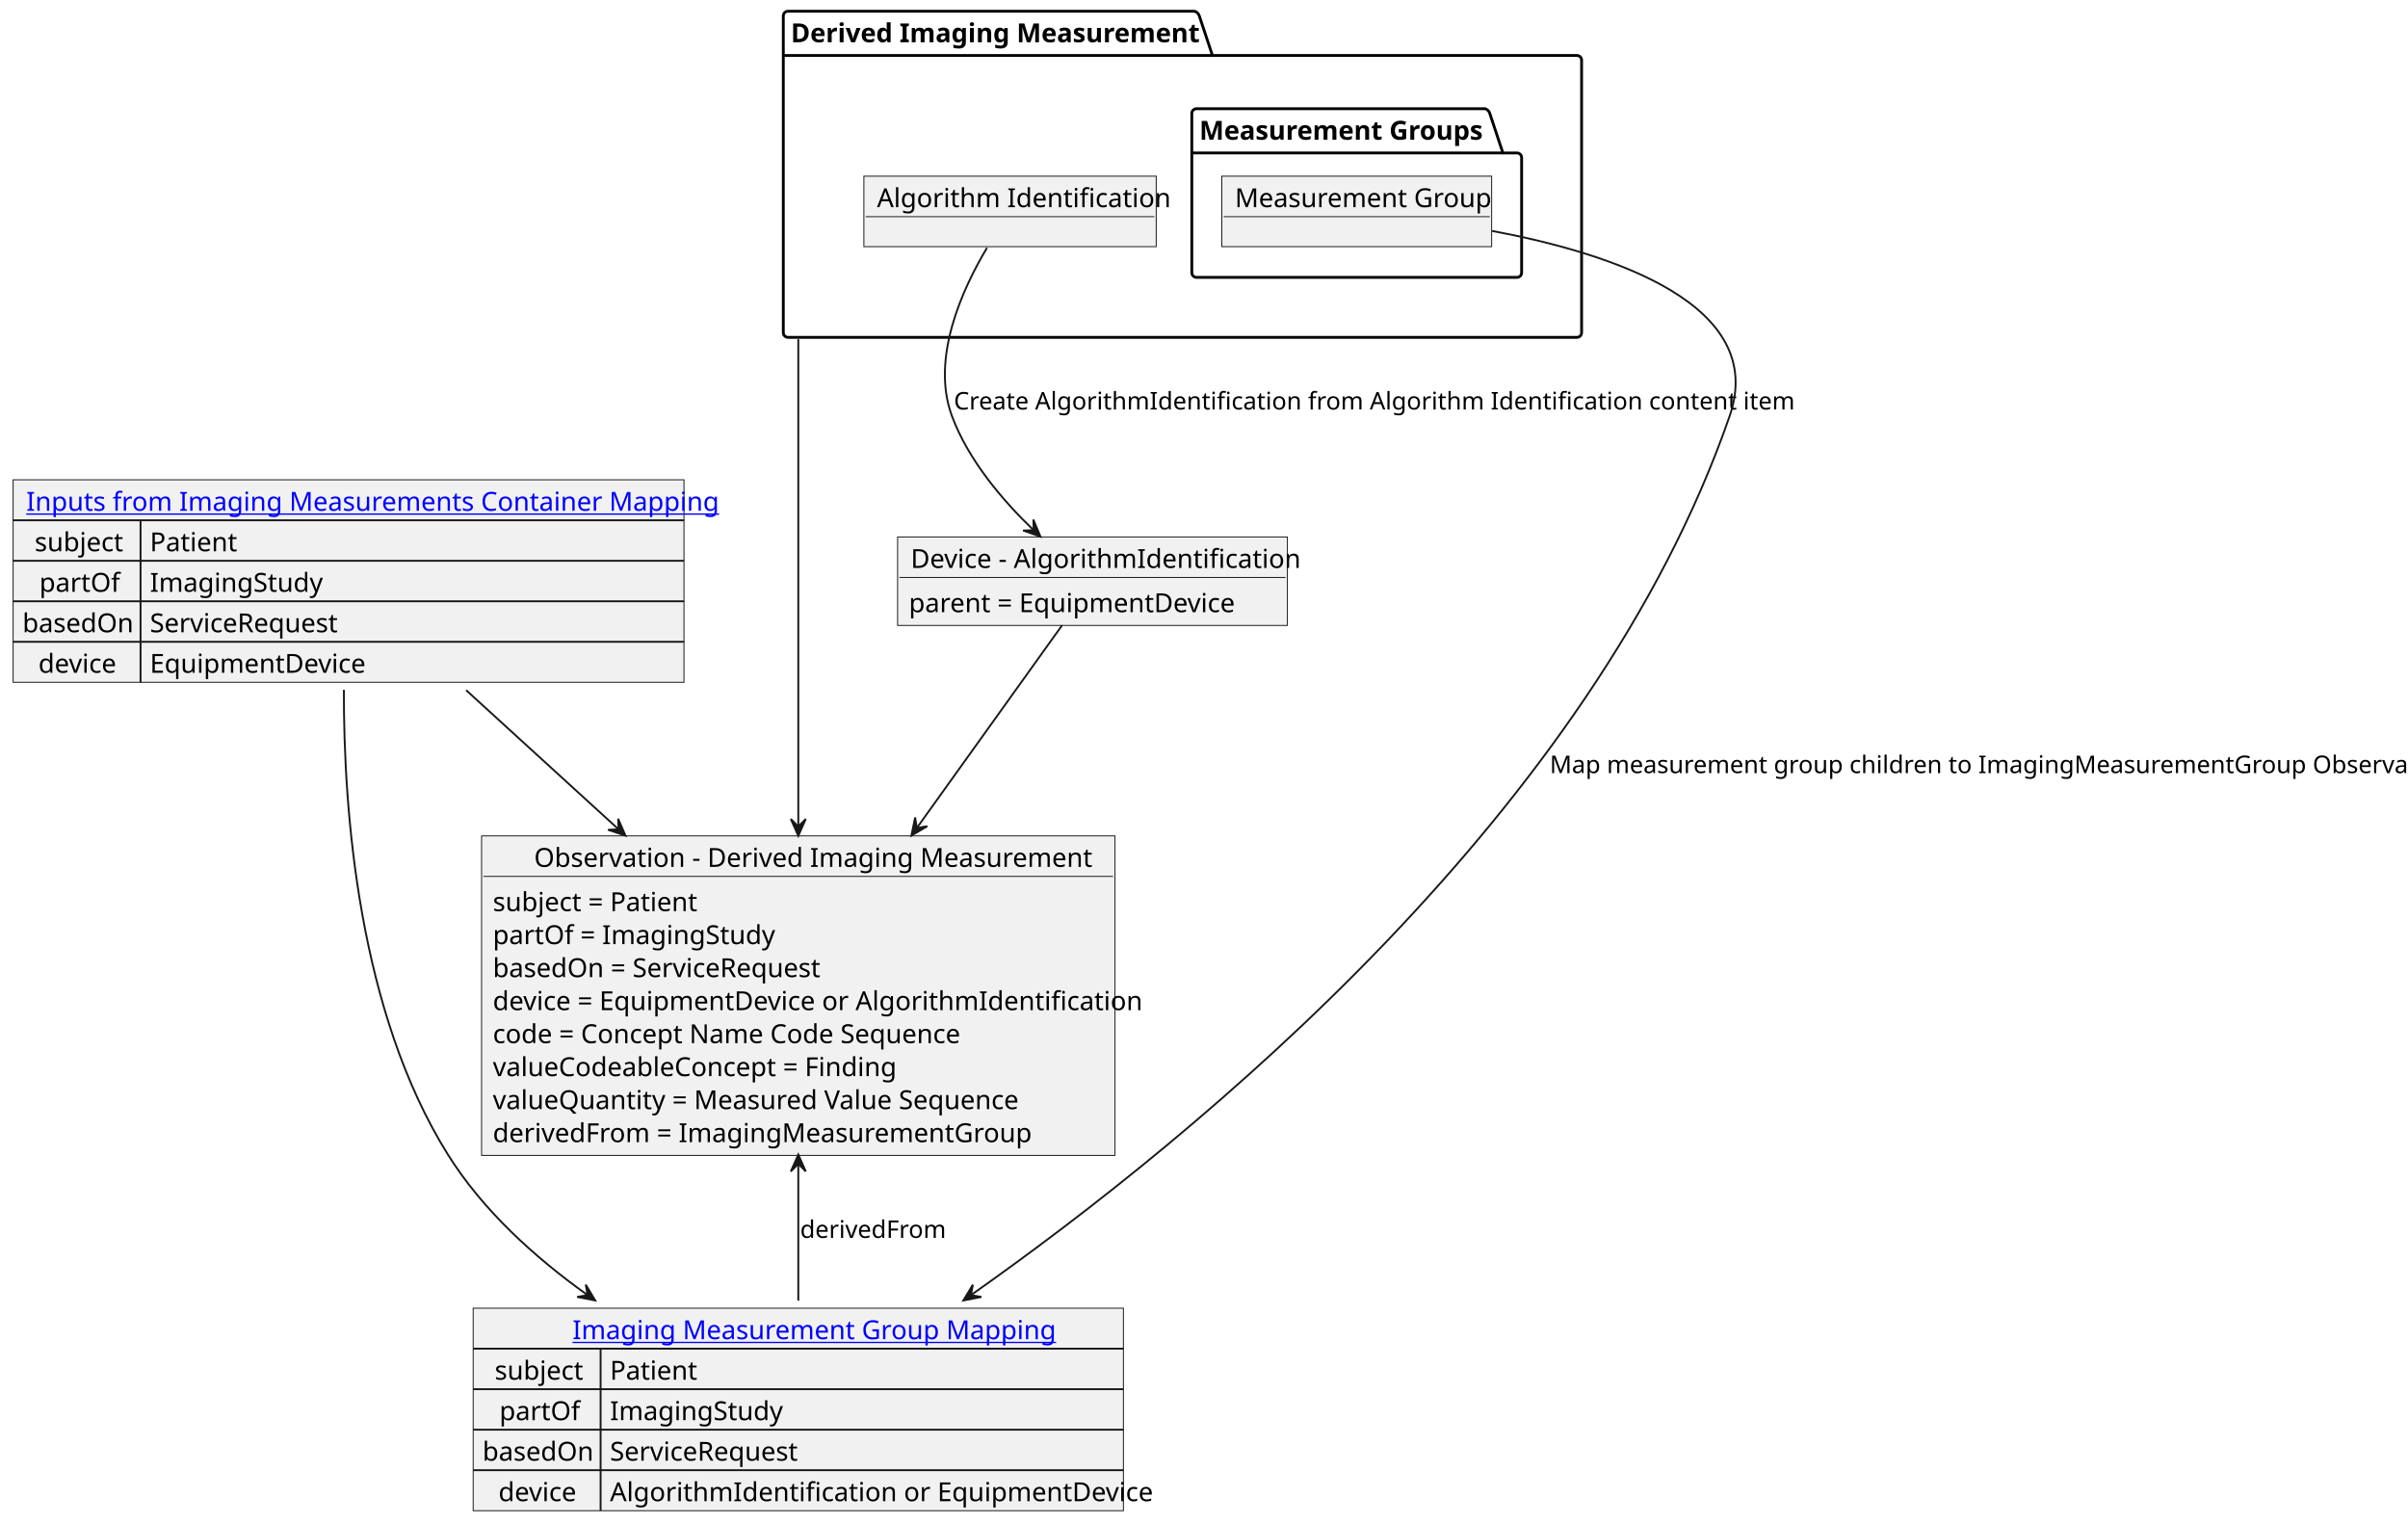
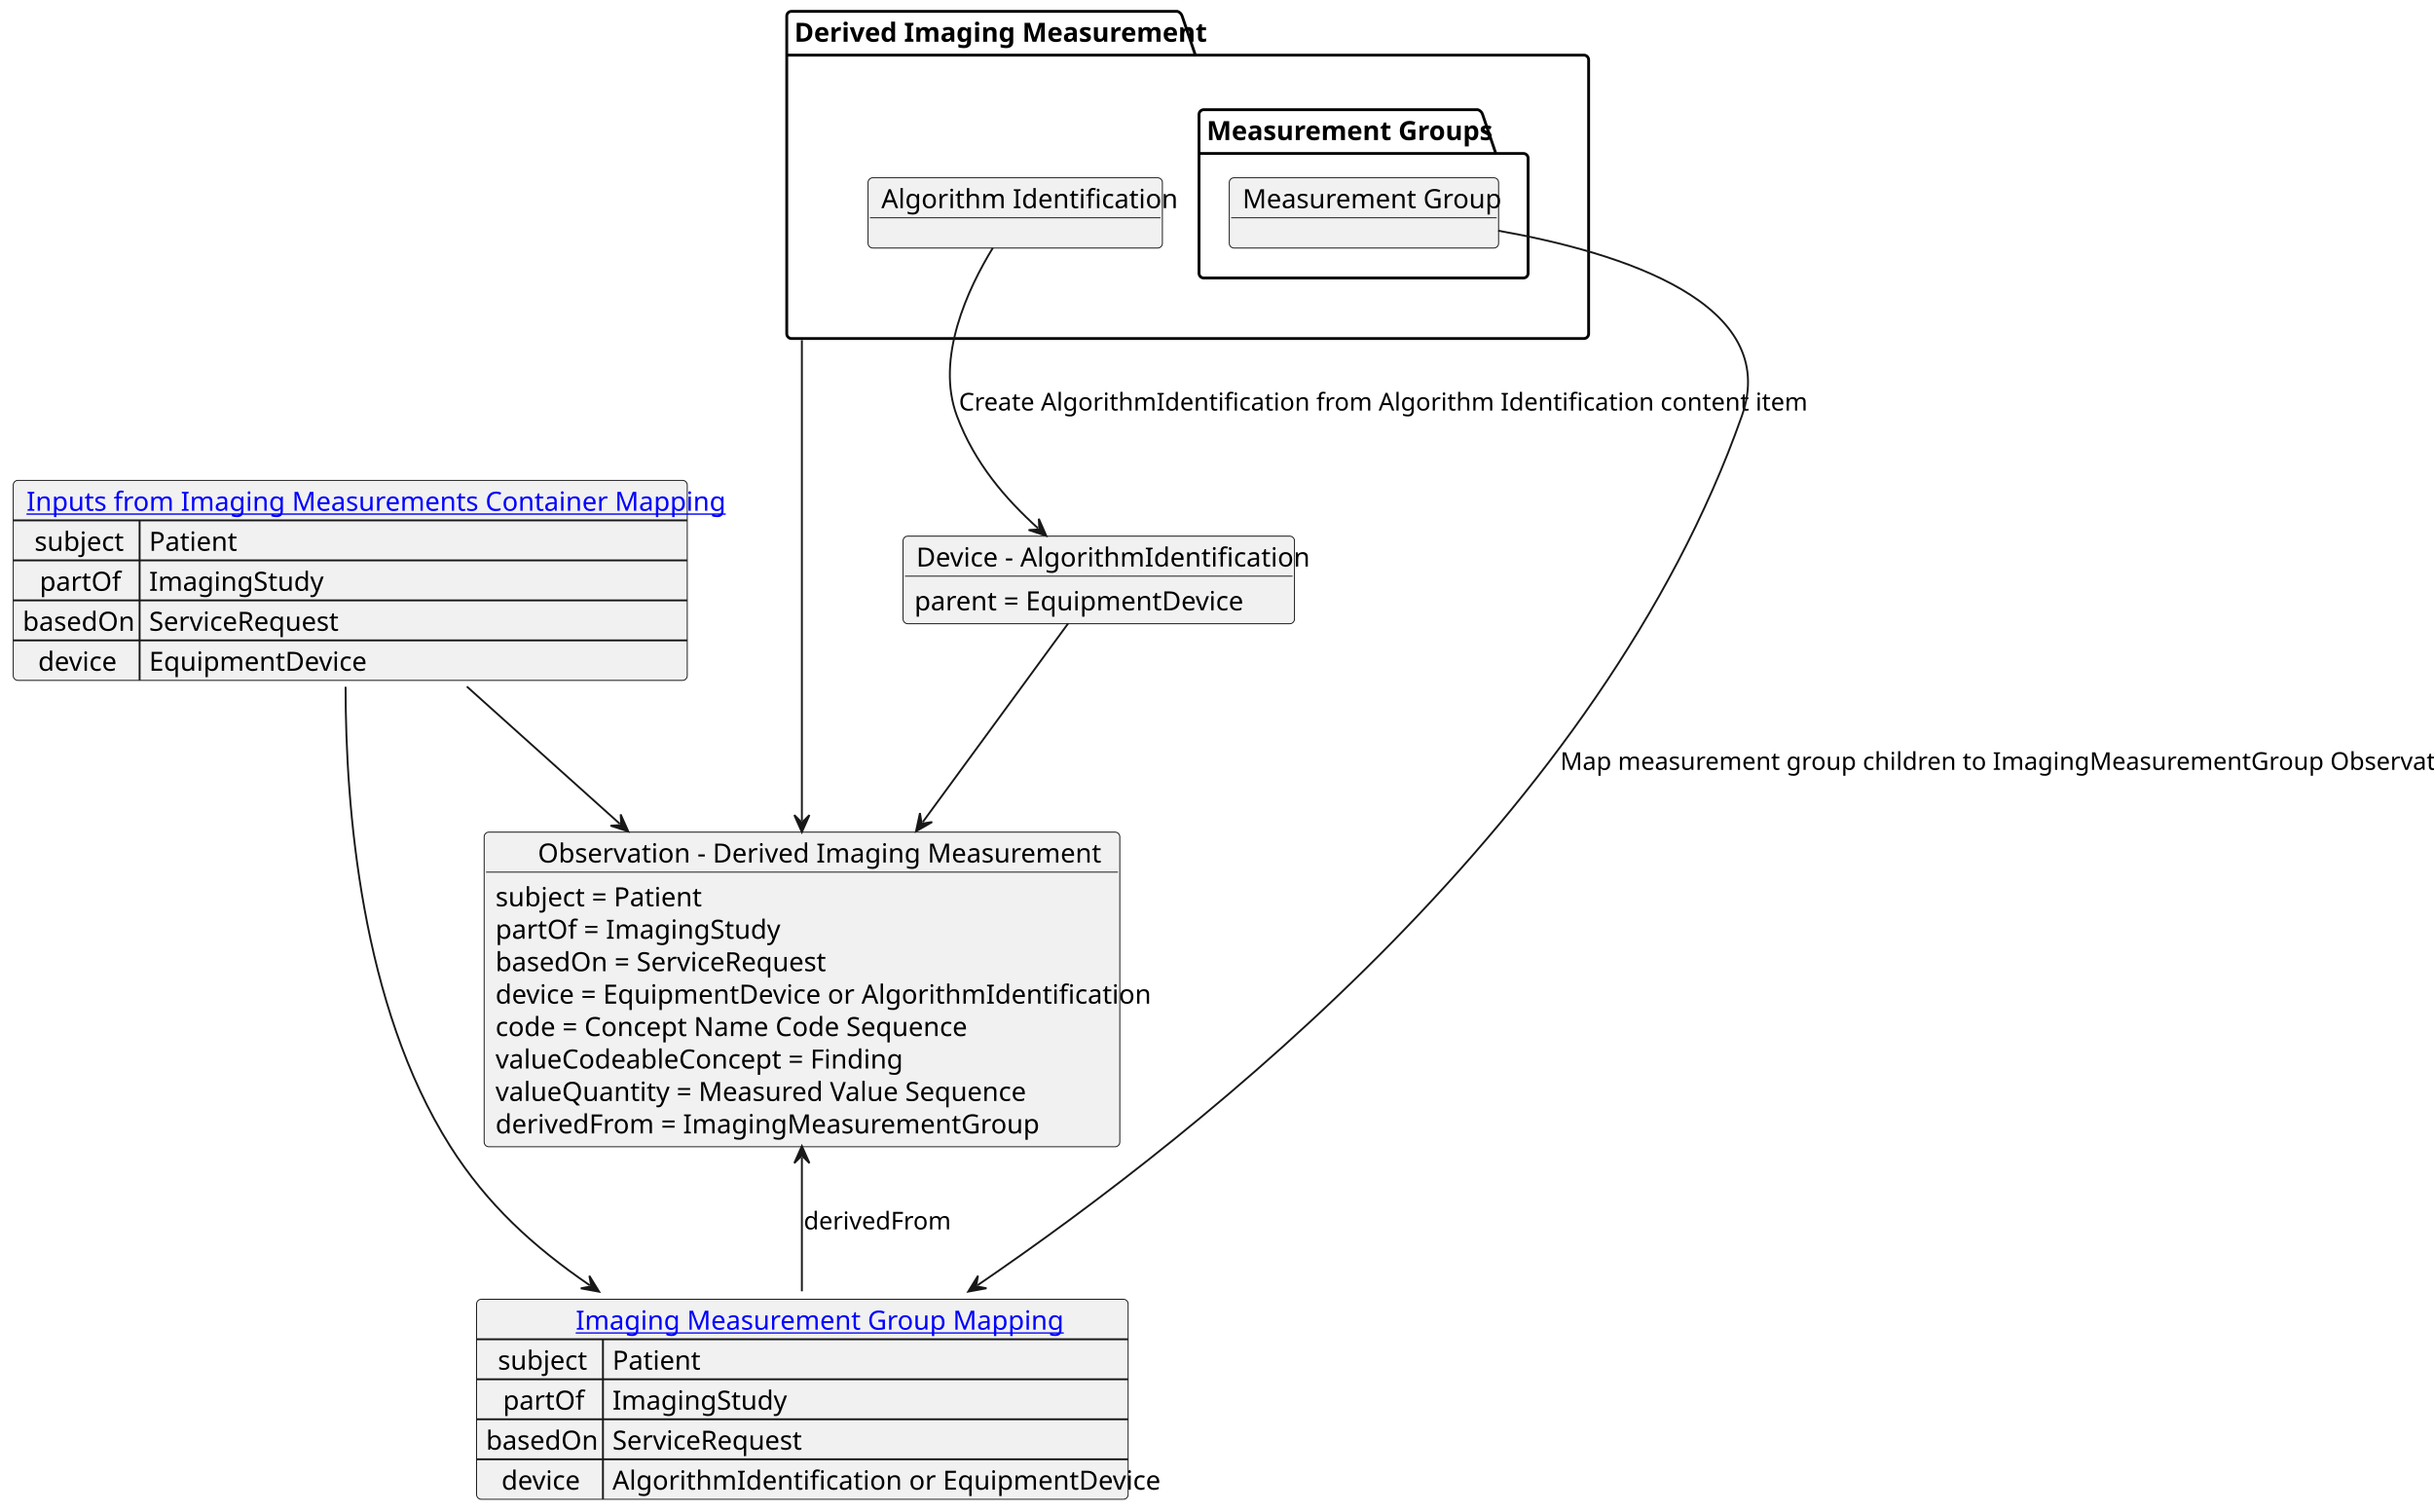
- <svg xmlns="http://www.w3.org/2000/svg" xmlns:xlink="http://www.w3.org/1999/xlink" contentStyleType="text/css" height="813px" preserveAspectRatio="none" style="width:1285px;height:813px;background:#FFFFFF;" version="1.1" viewBox="0 0 1285 813" width="1285px" zoomAndPan="magnify">
+ <svg xmlns="http://www.w3.org/2000/svg" xmlns:xlink="http://www.w3.org/1999/xlink" contentStyleType="text/css" data-diagram-type="CLASS" height="799px" preserveAspectRatio="none" style="width:1287px;height:799px;background:#FFFFFF;" version="1.1" viewBox="0 0 1287 799" width="1287px" zoomAndPan="magnify">
  <defs />
  <g>
-     <g id="cluster_derivedMeasurement">
-       <path d="M420.5,6 L637.5,6 A3.75,3.75 0 0 1 640,8.5 L647,29.609 L841.5,29.609 A2.5,2.5 0 0 1 844,32.109 L844,177.5 A2.5,2.5 0 0 1 841.5,180 L420.5,180 A2.5,2.5 0 0 1 418,177.5 L418,8.5 A2.5,2.5 0 0 1 420.5,6 " fill="none" style="stroke:#000000;stroke-width:1.5;" />
-       <line style="stroke:#000000;stroke-width:1.5;" x1="418" x2="647" y1="29.609" y2="29.609" />
-       <text fill="#000000" font-family="sans-serif" font-size="14" font-weight="bold" lengthAdjust="spacing" textLength="216" x="422" y="22.533">Derived Imaging Measurement</text>
+     <g class="cluster" data-qualified-name="derivedMeasurement" data-source-line="9" id="ent0003">
+       <path d="M418.5,6 L622.562,6 A3.75,3.75 0 0 1 625.062,8.5 L632.062,29.151 L837.5,29.151 A2.5,2.5 0 0 1 840,31.651 L840,176.5 A2.5,2.5 0 0 1 837.5,179 L418.5,179 A2.5,2.5 0 0 1 416,176.5 L416,8.5 A2.5,2.5 0 0 1 418.5,6" fill="none" style="stroke:#000000;stroke-width:1.5;" />
+       <line style="stroke:#000000;stroke-width:1.5;" x1="416" x2="632.062" y1="29.151" y2="29.151" />
+       <text fill="#000000" font-family="sans-serif" font-size="14" font-weight="bold" lengthAdjust="spacing" textLength="203.061" x="420" y="22.075">Derived Imaging Measurement</text>
    </g>
-     <g id="cluster_Measurement Groups">
-       <path d="M638.5,58 L792.5,58 A3.75,3.75 0 0 1 795,60.5 L802,81.609 L809.5,81.609 A2.5,2.5 0 0 1 812,84.109 L812,145.5 A2.5,2.5 0 0 1 809.5,148 L638.5,148 A2.5,2.5 0 0 1 636,145.5 L636,60.5 A2.5,2.5 0 0 1 638.5,58 " fill="none" style="stroke:#000000;stroke-width:1.5;" />
-       <line style="stroke:#000000;stroke-width:1.5;" x1="636" x2="802" y1="81.609" y2="81.609" />
-       <text fill="#000000" font-family="sans-serif" font-size="14" font-weight="bold" lengthAdjust="spacing" textLength="153" x="640" y="74.533">Measurement Groups</text>
+     <g class="cluster" data-qualified-name="derivedMeasurement.Measurement Groups" data-source-line="11" id="ent0005">
+       <path d="M636.5,58 L781.424,58 A3.75,3.75 0 0 1 783.924,60.5 L790.924,81.151 L805.5,81.151 A2.5,2.5 0 0 1 808,83.651 L808,144.5 A2.5,2.5 0 0 1 805.5,147 L636.5,147 A2.5,2.5 0 0 1 634,144.5 L634,60.5 A2.5,2.5 0 0 1 636.5,58" fill="none" style="stroke:#000000;stroke-width:1.5;" />
+       <line style="stroke:#000000;stroke-width:1.5;" x1="634" x2="790.924" y1="81.151" y2="81.151" />
+       <text fill="#000000" font-family="sans-serif" font-size="14" font-weight="bold" lengthAdjust="spacing" textLength="143.924" x="638" y="74.075">Measurement Groups</text>
    </g>
-     <g id="elem_algorithm">
-       <rect fill="#F1F1F1" height="37.609" style="stroke:#181818;stroke-width:0.5;" width="156" x="461" y="94" />
-       <text fill="#000000" font-family="sans-serif" font-size="14" lengthAdjust="spacing" textLength="142" x="468" y="110.533">Algorithm Identification</text>
-       <line style="stroke:#181818;stroke-width:0.5;" x1="462" x2="616" y1="115.609" y2="115.609" />
+     <g class="entity" data-qualified-name="derivedMeasurement.algorithm" data-source-line="10" id="ent0004">
+       <rect fill="#F1F1F1" height="37.151" rx="2.5" ry="2.5" style="stroke:#181818;stroke-width:0.5;" width="155.627" x="459" y="94" />
+       <text fill="#000000" font-family="sans-serif" font-size="14" lengthAdjust="spacing" textLength="141.627" x="466" y="110.075">Algorithm Identification</text>
+       <line style="stroke:#181818;stroke-width:0.5;" x1="460" x2="613.627" y1="115.151" y2="115.151" />
    </g>
-     <g id="elem_measurementGroup">
-       <rect fill="#F1F1F1" height="37.609" style="stroke:#181818;stroke-width:0.5;" width="144" x="652" y="94" />
-       <text fill="#000000" font-family="sans-serif" font-size="14" lengthAdjust="spacing" textLength="130" x="659" y="110.533">Measurement Group</text>
-       <line style="stroke:#181818;stroke-width:0.5;" x1="653" x2="795" y1="115.609" y2="115.609" />
+     <g class="entity" data-qualified-name="derivedMeasurement.Measurement Groups.measurementGroup" data-source-line="12" id="ent0006">
+       <rect fill="#F1F1F1" height="37.151" rx="2.5" ry="2.5" style="stroke:#181818;stroke-width:0.5;" width="142.393" x="650" y="94" />
+       <text fill="#000000" font-family="sans-serif" font-size="14" lengthAdjust="spacing" textLength="128.393" x="657" y="110.075">Measurement Group</text>
+       <line style="stroke:#181818;stroke-width:0.5;" x1="651" x2="791.393" y1="115.151" y2="115.151" />
    </g>
-     <g id="elem_inputs">
-       <rect fill="#F1F1F1" height="108.047" style="stroke:#181818;stroke-width:0.5;" width="358" x="7" y="256" />
+     <g class="entity" data-qualified-name="inputs" data-source-line="2" id="ent0002">
+       <rect fill="#F1F1F1" height="105.757" rx="2.5" ry="2.5" style="stroke:#181818;stroke-width:0.5;" width="356.392" x="7" y="254" />
      <a href="mapping.html#imaging-measurements-container-mapping" target="_top" title="mapping.html#imaging-measurements-container-mapping" xlink:actuate="onRequest" xlink:href="mapping.html#imaging-measurements-container-mapping" xlink:show="new" xlink:title="mapping.html#imaging-measurements-container-mapping" xlink:type="simple">
-         <text fill="#0000FF" font-family="sans-serif" font-size="14" lengthAdjust="spacing" text-decoration="underline" textLength="344" x="14" y="272.533">Inputs from Imaging Measurements Container Mapping</text>
+         <text fill="#0000FF" font-family="sans-serif" font-size="14" lengthAdjust="spacing" text-decoration="underline" textLength="342.392" x="14" y="270.075">Inputs from Imaging Measurements Container Mapping</text>
      </a>
-       <line style="stroke:#181818;stroke-width:1.0;" x1="7" x2="365" y1="277.609" y2="277.609" />
-       <text fill="#000000" font-family="sans-serif" font-size="14" lengthAdjust="spacing" textLength="45" x="18.5" y="294.143">subject</text>
-       <text fill="#000000" font-family="sans-serif" font-size="14" lengthAdjust="spacing" textLength="44" x="80" y="294.143">Patient</text>
-       <line style="stroke:#181818;stroke-width:1.0;" x1="75" x2="75" y1="277.609" y2="299.219" />
-       <line style="stroke:#181818;stroke-width:1.0;" x1="7" x2="365" y1="299.219" y2="299.219" />
-       <text fill="#000000" font-family="sans-serif" font-size="14" lengthAdjust="spacing" textLength="40" x="21" y="315.752">partOf</text>
-       <text fill="#000000" font-family="sans-serif" font-size="14" lengthAdjust="spacing" textLength="85" x="80" y="315.752">ImagingStudy</text>
-       <line style="stroke:#181818;stroke-width:1.0;" x1="75" x2="75" y1="299.219" y2="320.828" />
-       <line style="stroke:#181818;stroke-width:1.0;" x1="7" x2="365" y1="320.828" y2="320.828" />
-       <text fill="#000000" font-family="sans-serif" font-size="14" lengthAdjust="spacing" textLength="58" x="12" y="337.361">basedOn</text>
-       <text fill="#000000" font-family="sans-serif" font-size="14" lengthAdjust="spacing" textLength="100" x="80" y="337.361">ServiceRequest</text>
-       <line style="stroke:#181818;stroke-width:1.0;" x1="75" x2="75" y1="320.828" y2="342.438" />
-       <line style="stroke:#181818;stroke-width:1.0;" x1="7" x2="365" y1="342.438" y2="342.438" />
-       <text fill="#000000" font-family="sans-serif" font-size="14" lengthAdjust="spacing" textLength="41" x="20.5" y="358.971">device</text>
-       <text fill="#000000" font-family="sans-serif" font-size="14" lengthAdjust="spacing" textLength="110" x="80" y="358.971">EquipmentDevice</text>
-       <line style="stroke:#181818;stroke-width:1.0;" x1="75" x2="75" y1="342.438" y2="364.047" />
+       <line style="stroke:#181818;stroke-width:1;" x1="7" x2="363.392" y1="275.151" y2="275.151" />
+       <text fill="#000000" font-family="sans-serif" font-size="14" lengthAdjust="spacing" textLength="44.358" x="18.231" y="291.227">subject</text>
+       <text fill="#000000" font-family="sans-serif" font-size="14" lengthAdjust="spacing" textLength="43.586" x="78.82" y="291.227">Patient</text>
+       <line style="stroke:#181818;stroke-width:1;" x1="73.82" x2="73.82" y1="275.151" y2="296.303" />
+       <line style="stroke:#181818;stroke-width:1;" x1="7" x2="363.392" y1="296.303" y2="296.303" />
+       <text fill="#000000" font-family="sans-serif" font-size="14" lengthAdjust="spacing" textLength="38.903" x="20.959" y="312.378">partOf</text>
+       <text fill="#000000" font-family="sans-serif" font-size="14" lengthAdjust="spacing" textLength="85.606" x="78.82" y="312.378">ImagingStudy</text>
+       <line style="stroke:#181818;stroke-width:1;" x1="73.82" x2="73.82" y1="296.303" y2="317.454" />
+       <line style="stroke:#181818;stroke-width:1;" x1="7" x2="363.392" y1="317.454" y2="317.454" />
+       <text fill="#000000" font-family="sans-serif" font-size="14" lengthAdjust="spacing" textLength="56.82" x="12" y="333.529">basedOn</text>
+       <text fill="#000000" font-family="sans-serif" font-size="14" lengthAdjust="spacing" textLength="98.827" x="78.82" y="333.529">ServiceRequest</text>
+       <line style="stroke:#181818;stroke-width:1;" x1="73.82" x2="73.82" y1="317.454" y2="338.606" />
+       <line style="stroke:#181818;stroke-width:1;" x1="7" x2="363.392" y1="338.606" y2="338.606" />
+       <text fill="#000000" font-family="sans-serif" font-size="14" lengthAdjust="spacing" textLength="40.469" x="20.176" y="354.681">device</text>
+       <text fill="#000000" font-family="sans-serif" font-size="14" lengthAdjust="spacing" textLength="109.724" x="78.82" y="354.681">EquipmentDevice</text>
+       <line style="stroke:#181818;stroke-width:1;" x1="73.82" x2="73.82" y1="338.606" y2="359.757" />
    </g>
-     <g id="elem_AlgorithmIdentification">
-       <rect fill="#F1F1F1" height="47.219" style="stroke:#181818;stroke-width:0.5;" width="208" x="479" y="286.5" />
-       <text fill="#000000" font-family="sans-serif" font-size="14" lengthAdjust="spacing" textLength="194" x="486" y="303.033">Device - AlgorithmIdentification</text>
-       <line style="stroke:#181818;stroke-width:0.5;" x1="480" x2="686" y1="308.109" y2="308.109" />
-       <text fill="#000000" font-family="sans-serif" font-size="14" lengthAdjust="spacing" textLength="167" x="485" y="326.643">parent = EquipmentDevice</text>
+     <g class="entity" data-qualified-name="AlgorithmIdentification" data-source-line="16" id="ent0007">
+       <rect fill="#F1F1F1" height="46.303" rx="2.5" ry="2.5" style="stroke:#181818;stroke-width:0.5;" width="206.972" x="477.5" y="283.5" />
+       <text fill="#000000" font-family="sans-serif" font-size="14" lengthAdjust="spacing" textLength="192.972" x="484.5" y="299.575">Device - AlgorithmIdentification</text>
+       <line style="stroke:#181818;stroke-width:0.5;" x1="478.5" x2="683.472" y1="304.651" y2="304.651" />
+       <text fill="#000000" font-family="sans-serif" font-size="14" lengthAdjust="spacing" textLength="165.375" x="483.5" y="322.727">parent = EquipmentDevice</text>
    </g>
-     <g id="elem_derivedImagingMeasurement">
-       <rect fill="#F1F1F1" height="170.484" style="stroke:#181818;stroke-width:0.5;" width="338" x="257" y="446" />
-       <text fill="#000000" font-family="sans-serif" font-size="14" lengthAdjust="spacing" textLength="282" x="285" y="462.533">Observation - Derived Imaging Measurement</text>
-       <line style="stroke:#181818;stroke-width:0.5;" x1="258" x2="594" y1="467.609" y2="467.609" />
-       <text fill="#000000" font-family="sans-serif" font-size="14" lengthAdjust="spacing" textLength="105" x="263" y="486.143">subject = Patient</text>
-       <text fill="#000000" font-family="sans-serif" font-size="14" lengthAdjust="spacing" textLength="141" x="263" y="503.752">partOf = ImagingStudy</text>
-       <text fill="#000000" font-family="sans-serif" font-size="14" lengthAdjust="spacing" textLength="174" x="263" y="521.361">basedOn = ServiceRequest</text>
-       <text fill="#000000" font-family="sans-serif" font-size="14" lengthAdjust="spacing" textLength="326" x="263" y="538.971">device = EquipmentDevice or AlgorithmIdentification</text>
-       <text fill="#000000" font-family="sans-serif" font-size="14" lengthAdjust="spacing" textLength="246" x="263" y="556.58">code = Concept Name Code Sequence</text>
-       <text fill="#000000" font-family="sans-serif" font-size="14" lengthAdjust="spacing" textLength="211" x="263" y="574.189">valueCodeableConcept = Finding</text>
-       <text fill="#000000" font-family="sans-serif" font-size="14" lengthAdjust="spacing" textLength="274" x="263" y="591.799">valueQuantity = Measured Value Sequence</text>
-       <text fill="#000000" font-family="sans-serif" font-size="14" lengthAdjust="spacing" textLength="271" x="263" y="609.408">derivedFrom = ImagingMeasurementGroup</text>
+     <g class="entity" data-qualified-name="derivedImagingMeasurement" data-source-line="20" id="ent0008">
+       <rect fill="#F1F1F1" height="166.362" rx="2.5" ry="2.5" style="stroke:#181818;stroke-width:0.5;" width="336.112" x="256" y="440" />
+       <text fill="#000000" font-family="sans-serif" font-size="14" lengthAdjust="spacing" textLength="279.344" x="284.384" y="456.075">Observation - Derived Imaging Measurement</text>
+       <line style="stroke:#181818;stroke-width:0.5;" x1="257" x2="591.112" y1="461.151" y2="461.151" />
+       <text fill="#000000" font-family="sans-serif" font-size="14" lengthAdjust="spacing" textLength="103.899" x="262" y="479.227">subject = Patient</text>
+       <text fill="#000000" font-family="sans-serif" font-size="14" lengthAdjust="spacing" textLength="140.465" x="262" y="496.378">partOf = ImagingStudy</text>
+       <text fill="#000000" font-family="sans-serif" font-size="14" lengthAdjust="spacing" textLength="171.602" x="262" y="513.529">basedOn = ServiceRequest</text>
+       <text fill="#000000" font-family="sans-serif" font-size="14" lengthAdjust="spacing" textLength="324.112" x="262" y="530.681">device = EquipmentDevice or AlgorithmIdentification</text>
+       <text fill="#000000" font-family="sans-serif" font-size="14" lengthAdjust="spacing" textLength="243.995" x="262" y="547.832">code = Concept Name Code Sequence</text>
+       <text fill="#000000" font-family="sans-serif" font-size="14" lengthAdjust="spacing" textLength="207.423" x="262" y="564.983">valueCodeableConcept = Finding</text>
+       <text fill="#000000" font-family="sans-serif" font-size="14" lengthAdjust="spacing" textLength="270.457" x="262" y="582.135">valueQuantity = Measured Value Sequence</text>
+       <text fill="#000000" font-family="sans-serif" font-size="14" lengthAdjust="spacing" textLength="268.844" x="262" y="599.286">derivedFrom = ImagingMeasurementGroup</text>
    </g>
-     <g id="elem_imagingMeasurementGroupMap">
-       <rect fill="#F1F1F1" height="108.047" style="stroke:#181818;stroke-width:0.5;" width="347" x="252.5" y="698" />
+     <g class="entity" data-qualified-name="imagingMeasurementGroupMap" data-source-line="31" id="ent0009">
+       <rect fill="#F1F1F1" height="105.757" rx="2.5" ry="2.5" style="stroke:#181818;stroke-width:0.5;" width="344.509" x="252" y="687" />
      <a href="mapping.html#imaging-measurement-group-mapping" target="_top" title="mapping.html#imaging-measurement-group-mapping" xlink:actuate="onRequest" xlink:href="mapping.html#imaging-measurement-group-mapping" xlink:show="new" xlink:title="mapping.html#imaging-measurement-group-mapping" xlink:type="simple">
-         <text fill="#0000FF" font-family="sans-serif" font-size="14" lengthAdjust="spacing" text-decoration="underline" textLength="241" x="305.5" y="714.533">Imaging Measurement Group Mapping</text>
+         <text fill="#0000FF" font-family="sans-serif" font-size="14" lengthAdjust="spacing" text-decoration="underline" textLength="239.682" x="304.414" y="703.075">Imaging Measurement Group Mapping</text>
      </a>
-       <line style="stroke:#181818;stroke-width:1.0;" x1="252.5" x2="599.5" y1="719.609" y2="719.609" />
-       <text fill="#000000" font-family="sans-serif" font-size="14" lengthAdjust="spacing" textLength="45" x="264" y="736.143">subject</text>
-       <text fill="#000000" font-family="sans-serif" font-size="14" lengthAdjust="spacing" textLength="44" x="325.5" y="736.143">Patient</text>
-       <line style="stroke:#181818;stroke-width:1.0;" x1="320.5" x2="320.5" y1="719.609" y2="741.219" />
-       <line style="stroke:#181818;stroke-width:1.0;" x1="252.5" x2="599.5" y1="741.219" y2="741.219" />
-       <text fill="#000000" font-family="sans-serif" font-size="14" lengthAdjust="spacing" textLength="40" x="266.5" y="757.752">partOf</text>
-       <text fill="#000000" font-family="sans-serif" font-size="14" lengthAdjust="spacing" textLength="85" x="325.5" y="757.752">ImagingStudy</text>
-       <line style="stroke:#181818;stroke-width:1.0;" x1="320.5" x2="320.5" y1="741.219" y2="762.828" />
-       <line style="stroke:#181818;stroke-width:1.0;" x1="252.5" x2="599.5" y1="762.828" y2="762.828" />
-       <text fill="#000000" font-family="sans-serif" font-size="14" lengthAdjust="spacing" textLength="58" x="257.5" y="779.361">basedOn</text>
-       <text fill="#000000" font-family="sans-serif" font-size="14" lengthAdjust="spacing" textLength="100" x="325.5" y="779.361">ServiceRequest</text>
-       <line style="stroke:#181818;stroke-width:1.0;" x1="320.5" x2="320.5" y1="762.828" y2="784.438" />
-       <line style="stroke:#181818;stroke-width:1.0;" x1="252.5" x2="599.5" y1="784.438" y2="784.438" />
-       <text fill="#000000" font-family="sans-serif" font-size="14" lengthAdjust="spacing" textLength="41" x="266" y="800.971">device</text>
-       <text fill="#000000" font-family="sans-serif" font-size="14" lengthAdjust="spacing" textLength="269" x="325.5" y="800.971">AlgorithmIdentification or EquipmentDevice</text>
-       <line style="stroke:#181818;stroke-width:1.0;" x1="320.5" x2="320.5" y1="784.438" y2="806.047" />
+       <line style="stroke:#181818;stroke-width:1;" x1="252" x2="596.509" y1="708.151" y2="708.151" />
+       <text fill="#000000" font-family="sans-serif" font-size="14" lengthAdjust="spacing" textLength="44.358" x="263.231" y="724.227">subject</text>
+       <text fill="#000000" font-family="sans-serif" font-size="14" lengthAdjust="spacing" textLength="43.586" x="323.82" y="724.227">Patient</text>
+       <line style="stroke:#181818;stroke-width:1;" x1="318.82" x2="318.82" y1="708.151" y2="729.303" />
+       <line style="stroke:#181818;stroke-width:1;" x1="252" x2="596.509" y1="729.303" y2="729.303" />
+       <text fill="#000000" font-family="sans-serif" font-size="14" lengthAdjust="spacing" textLength="38.903" x="265.959" y="745.378">partOf</text>
+       <text fill="#000000" font-family="sans-serif" font-size="14" lengthAdjust="spacing" textLength="85.606" x="323.82" y="745.378">ImagingStudy</text>
+       <line style="stroke:#181818;stroke-width:1;" x1="318.82" x2="318.82" y1="729.303" y2="750.454" />
+       <line style="stroke:#181818;stroke-width:1;" x1="252" x2="596.509" y1="750.454" y2="750.454" />
+       <text fill="#000000" font-family="sans-serif" font-size="14" lengthAdjust="spacing" textLength="56.82" x="257" y="766.529">basedOn</text>
+       <text fill="#000000" font-family="sans-serif" font-size="14" lengthAdjust="spacing" textLength="98.827" x="323.82" y="766.529">ServiceRequest</text>
+       <line style="stroke:#181818;stroke-width:1;" x1="318.82" x2="318.82" y1="750.454" y2="771.606" />
+       <line style="stroke:#181818;stroke-width:1;" x1="252" x2="596.509" y1="771.606" y2="771.606" />
+       <text fill="#000000" font-family="sans-serif" font-size="14" lengthAdjust="spacing" textLength="40.469" x="265.176" y="787.681">device</text>
+       <text fill="#000000" font-family="sans-serif" font-size="14" lengthAdjust="spacing" textLength="267.688" x="323.82" y="787.681">AlgorithmIdentification or EquipmentDevice</text>
+       <line style="stroke:#181818;stroke-width:1;" x1="318.82" x2="318.82" y1="771.606" y2="792.757" />
    </g>
-     <g id="link_algorithm_AlgorithmIdentification">
-       <path codeLine="38" d="M526.71,132.23 C513.71,153.93 496.52,191.1 508,222 C516.78,245.64 535.18,267.15 551.56,282.87 " fill="none" id="algorithm-to-AlgorithmIdentification" style="stroke:#181818;stroke-width:1.0;" />
-       <polygon fill="#181818" points="555.24,286.33,551.446,277.241,551.606,282.896,545.951,283.056,555.24,286.33" style="stroke:#181818;stroke-width:1.0;" />
-       <text fill="#000000" font-family="sans-serif" font-size="13" lengthAdjust="spacing" textLength="409" x="509" y="218.495">Create AlgorithmIdentification from Algorithm Identification content item</text>
+     <g class="link" data-entity-1="ent0004" data-entity-2="ent0007" data-link-type="dependency" data-source-line="38" id="lnk10">
+       <path codeLine="38" d="M524.95,131.11 C511.92,152.45 494.47,189.36 506,220 C515.46,245.13 531.598,263.656 548.808,279.286" fill="none" id="algorithm-to-AlgorithmIdentification" style="stroke:#181818;stroke-width:1;" />
+       <polygon fill="#181818" points="553.25,283.32,549.277,274.308,549.549,279.959,543.898,280.23,553.25,283.32" style="stroke:#181818;stroke-width:1;" />
+       <text fill="#000000" font-family="sans-serif" font-size="13" lengthAdjust="spacing" textLength="409.69" x="507" y="217.07">Create AlgorithmIdentification from Algorithm Identification content item</text>
    </g>
-     <g id="link_inputs_derivedImagingMeasurement">
-       <path codeLine="40" d="M248.74,368.25 C273.5,390.84 302.5,417.3 329.79,442.21 " fill="none" id="inputs-to-derivedImagingMeasurement" style="stroke:#181818;stroke-width:1.0;" />
-       <polygon fill="#181818" points="333.8,445.87,329.859,436.844,330.111,442.495,324.459,442.747,333.8,445.87" style="stroke:#181818;stroke-width:1.0;" />
+     <g class="link" data-entity-1="ent0002" data-entity-2="ent0008" data-link-type="dependency" data-source-line="40" id="lnk11">
+       <path codeLine="40" d="M246.86,363.02 C272.86,386.35 299.185,409.983 327.745,435.613" fill="none" id="inputs-to-derivedImagingMeasurement" style="stroke:#181818;stroke-width:1;" />
+       <polygon fill="#181818" points="332.21,439.62,328.183,430.632,328.489,436.281,322.84,436.586,332.21,439.62" style="stroke:#181818;stroke-width:1;" />
    </g>
-     <g id="link_AlgorithmIdentification_derivedImagingMeasurement">
-       <path codeLine="41" d="M566.79,333.61 C548.5,359.13 517.61,402.22 489.42,441.54 " fill="none" id="AlgorithmIdentification-to-derivedImagingMeasurement" style="stroke:#181818;stroke-width:1.0;" />
-       <polygon fill="#181818" points="486.35,445.82,494.849,440.844,489.267,441.759,488.352,436.177,486.35,445.82" style="stroke:#181818;stroke-width:1.0;" />
+     <g class="link" data-entity-1="ent0007" data-entity-2="ent0008" data-link-type="dependency" data-source-line="41" id="lnk12">
+       <path codeLine="41" d="M564.79,329.65 C545.83,355.55 516.884,395.098 487.894,434.708" fill="none" id="AlgorithmIdentification-to-derivedImagingMeasurement" style="stroke:#181818;stroke-width:1;" />
+       <polygon fill="#181818" points="484.35,439.55,492.893,434.65,487.303,435.515,486.438,429.925,484.35,439.55" style="stroke:#181818;stroke-width:1;" />
    </g>
-     <g id="link_derivedMeasurement_derivedImagingMeasurement">
-       <path codeLine="42" d="M426,180.981 C426,181.408 426,181.837 426,182.267 C426,183.987 426,185.731 426,187.497 C426,201.63 426,217.213 426,233.706 C426,299.678 426,380.2 426,440.64 " fill="none" id="derivedMeasurement-to-derivedImagingMeasurement" style="stroke:#181818;stroke-width:1.0;" />
-       <polygon fill="#181818" points="426,445.98,430,436.98,426,440.98,422,436.98,426,445.98" style="stroke:#181818;stroke-width:1.0;" />
+     <g class="link" data-entity-1="ent0003" data-entity-2="ent0008" data-link-type="dependency" data-source-line="42" id="lnk13">
+       <path codeLine="42" d="M424,179.856 C424,180.711 424,181.572 424,182.44 C424,184.174 424,185.932 424,187.712 C424,201.957 424,217.645 424,234.22 C424,300.52 424,375.005 424,433.98" fill="none" id="derivedMeasurement-to-derivedImagingMeasurement" style="stroke:#181818;stroke-width:1;" />
+       <polygon fill="#181818" points="424,439.98,428,430.98,424,434.98,420,430.98,424,439.98" style="stroke:#181818;stroke-width:1;" />
    </g>
-     <g id="link_inputs_imagingMeasurementGroupMap">
-       <path codeLine="44" d="M183.51,368.07 C183.34,432.97 191.35,539.78 239,616 C257.51,645.61 285.11,670.71 313.46,690.94 " fill="none" id="inputs-to-imagingMeasurementGroupMap" style="stroke:#181818;stroke-width:1.0;" />
-       <polygon fill="#181818" points="317.65,693.89,312.587,685.442,313.559,691.015,307.987,691.988,317.65,693.89" style="stroke:#181818;stroke-width:1.0;" />
+     <g class="link" data-entity-1="ent0002" data-entity-2="ent0009" data-link-type="dependency" data-source-line="44" id="lnk14">
+       <path codeLine="44" d="M182.73,363.14 C182.74,426.69 190.89,531.48 238,606 C257.49,636.83 282.048,659.222 311.848,679.612" fill="none" id="inputs-to-imagingMeasurementGroupMap" style="stroke:#181818;stroke-width:1;" />
+       <polygon fill="#181818" points="316.8,683,311.631,674.617,312.673,680.177,307.113,681.219,316.8,683" style="stroke:#181818;stroke-width:1;" />
    </g>
-     <g id="link_measurementGroup_imagingMeasurementGroupMap">
-       <path codeLine="45" d="M796.26,123.21 C861.22,135.41 943.51,162.75 923,222 C850.11,432.51 640.9,604.54 518.39,690.85 " fill="none" id="measurementGroup-to-imagingMeasurementGroupMap" style="stroke:#181818;stroke-width:1.0;" />
-       <polygon fill="#181818" points="514.07,693.89,523.736,692.004,518.165,691.022,519.147,685.451,514.07,693.89" style="stroke:#181818;stroke-width:1.0;" />
-       <text fill="#000000" font-family="sans-serif" font-size="13" lengthAdjust="spacing" textLength="450" x="827" y="412.495">Map measurement group children to ImagingMeasurementGroup Observations</text>
+     <g class="link" data-entity-1="ent0006" data-entity-2="ent0009" data-link-type="dependency" data-source-line="45" id="lnk15">
+       <path codeLine="45" d="M792.19,121.99 C857.79,133.63 942.03,160.36 921,220 C846.81,430.34 638.606,596.497 516.906,679.567" fill="none" id="measurementGroup-to-imagingMeasurementGroupMap" style="stroke:#181818;stroke-width:1;" />
+       <polygon fill="#181818" points="511.95,682.95,521.639,681.18,516.08,680.131,517.128,674.572,511.95,682.95" style="stroke:#181818;stroke-width:1;" />
+       <text fill="#000000" font-family="sans-serif" font-size="13" lengthAdjust="spacing" textLength="454.505" x="825" y="407.07">Map measurement group children to ImagingMeasurementGroup Observations</text>
    </g>
-     <g id="link_derivedImagingMeasurement_imagingMeasurementGroupMap">
-       <path codeLine="46" d="M426,621.26 C426,645.81 426,671.77 426,693.96 " fill="none" id="derivedImagingMeasurement-backto-imagingMeasurementGroupMap" style="stroke:#181818;stroke-width:1.0;" />
-       <polygon fill="#181818" points="426,616.04,422,625.04,426,621.04,430,625.04,426,616.04" style="stroke:#181818;stroke-width:1.0;" />
-       <text fill="#000000" font-family="sans-serif" font-size="13" lengthAdjust="spacing" textLength="70" x="427" y="660.495">derivedFrom</text>
+     <g class="link" data-entity-1="ent0008" data-entity-2="ent0009" data-link-type="dependency" data-source-line="46" id="lnk16">
+       <path codeLine="46" d="M424,612.01 C424,637.68 424,659.38 424,682.79" fill="none" id="derivedImagingMeasurement-backto-imagingMeasurementGroupMap" style="stroke:#181818;stroke-width:1;" />
+       <polygon fill="#181818" points="424,606.01,420,615.01,424,611.01,428,615.01,424,606.01" style="stroke:#181818;stroke-width:1;" />
+       <text fill="#000000" font-family="sans-serif" font-size="13" lengthAdjust="spacing" textLength="72.966" x="425" y="650.07">derivedFrom</text>
    </g>
  </g>
</svg>
